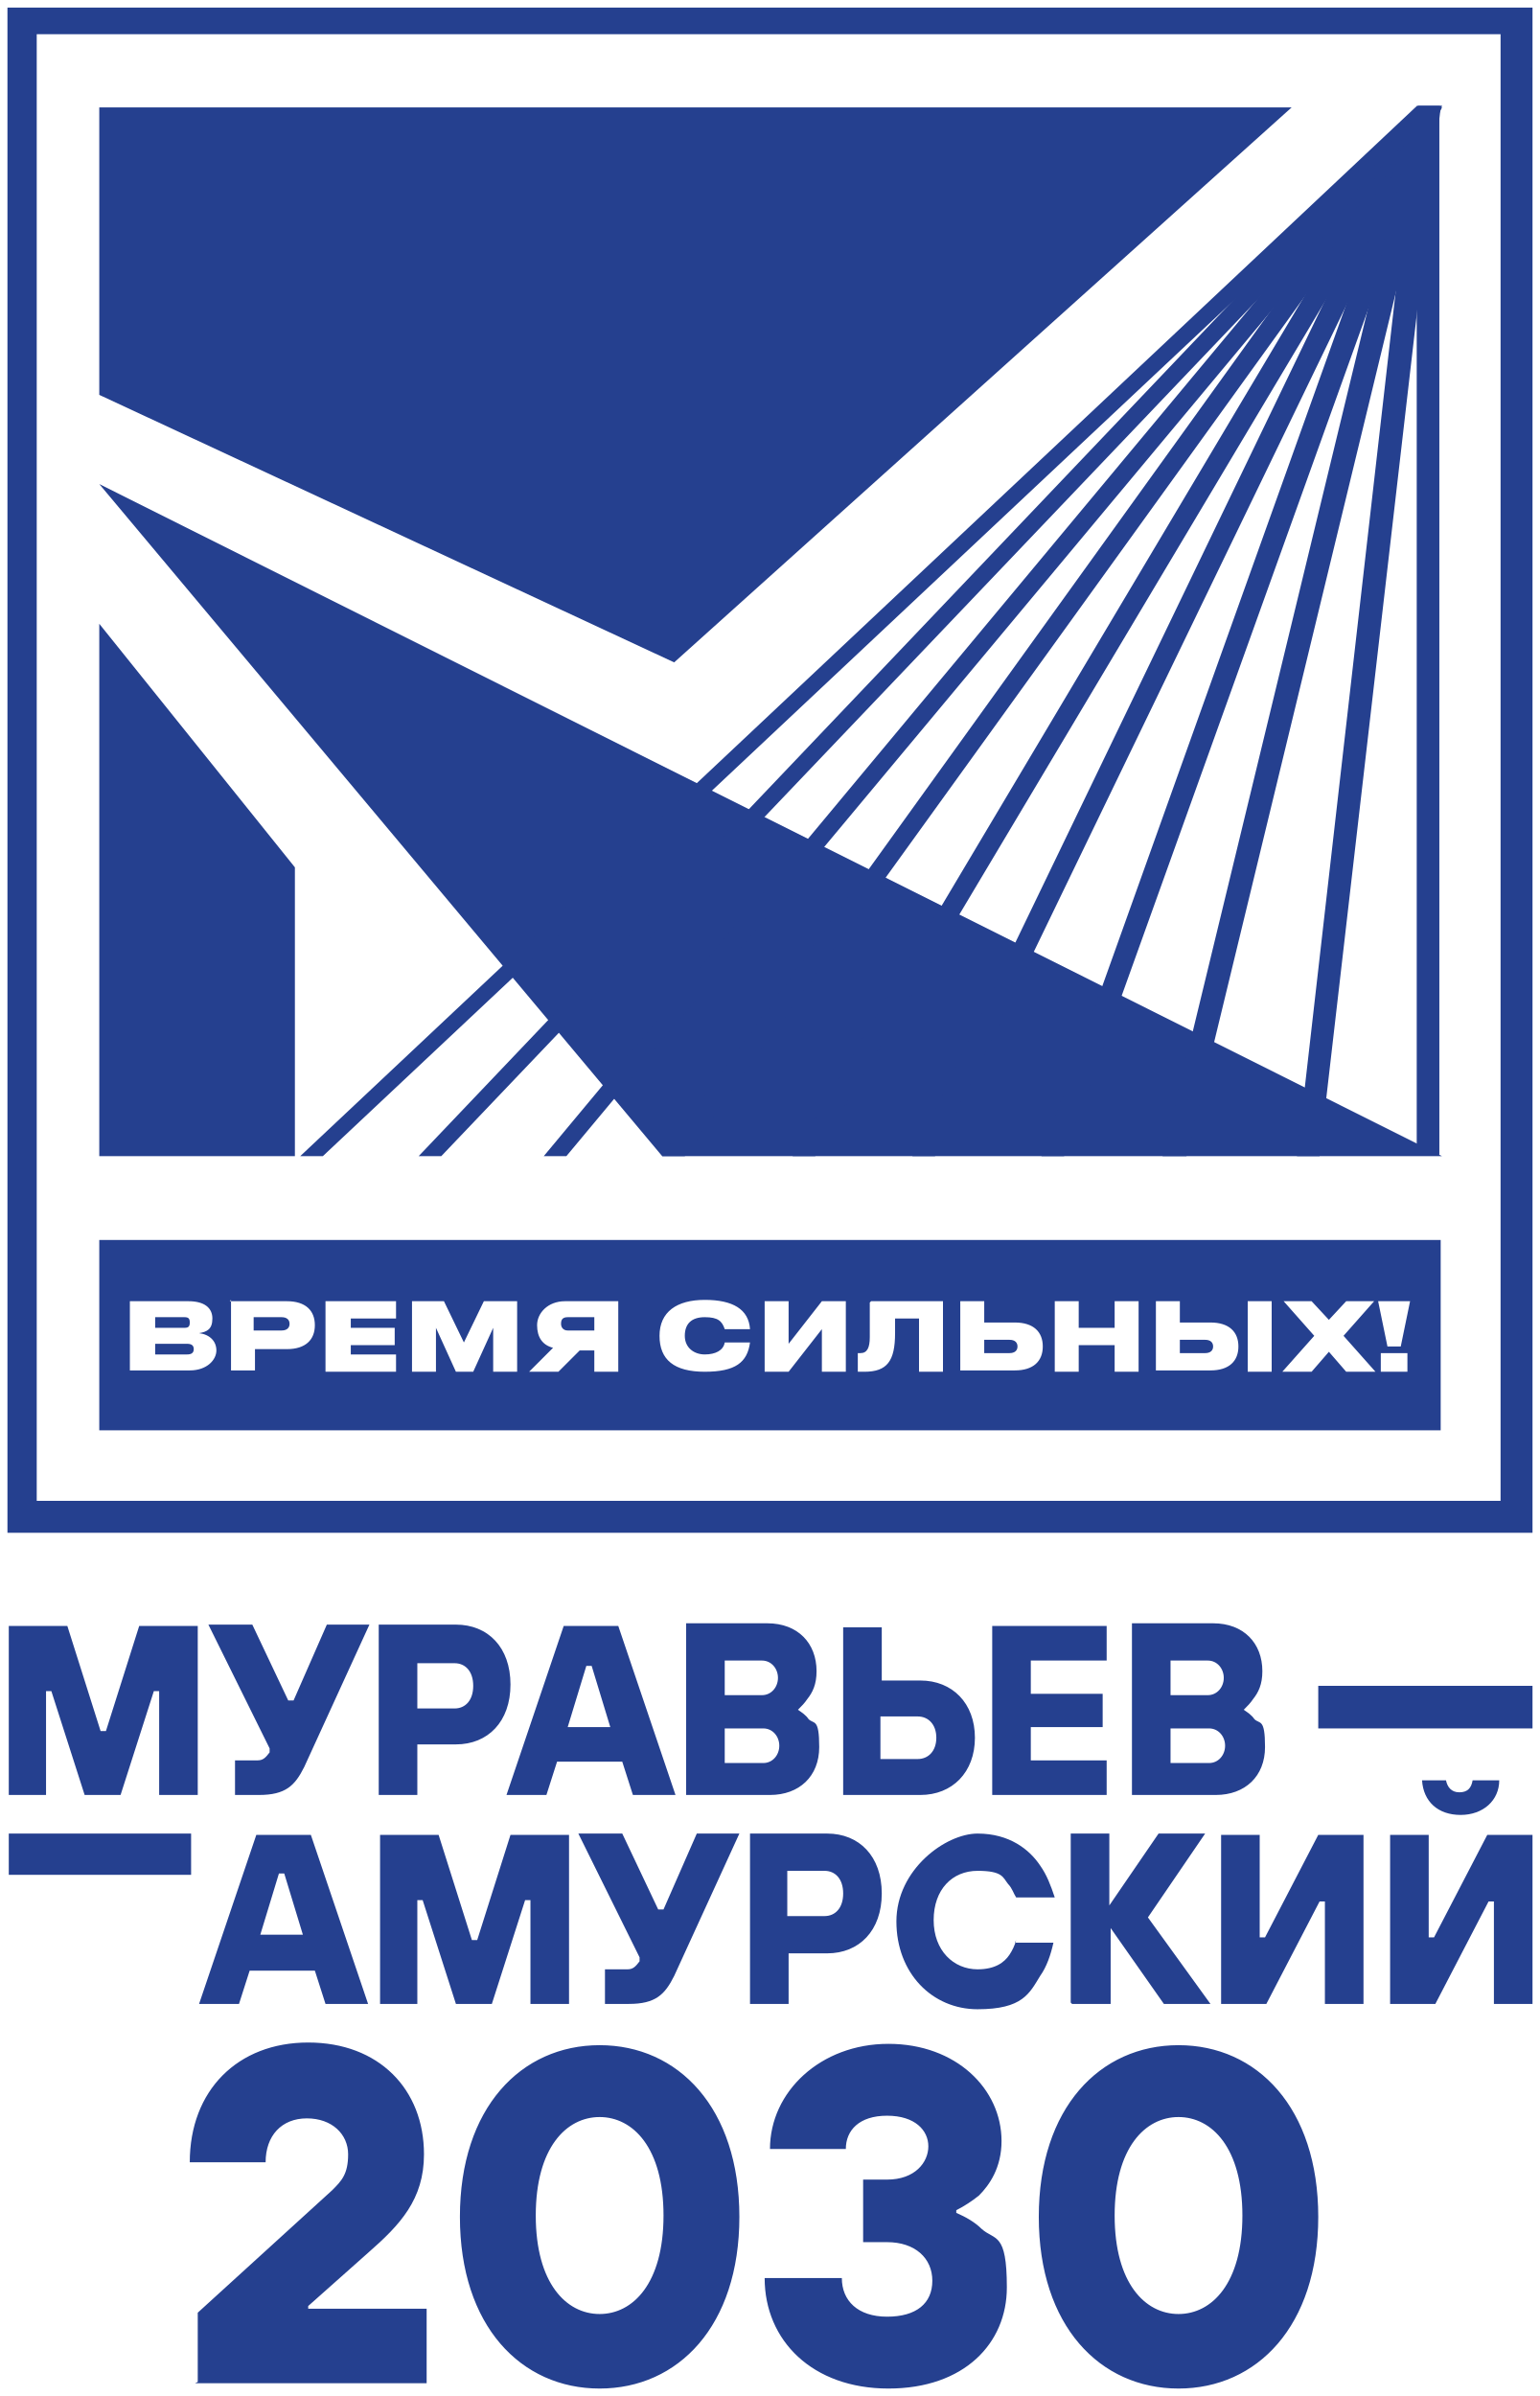
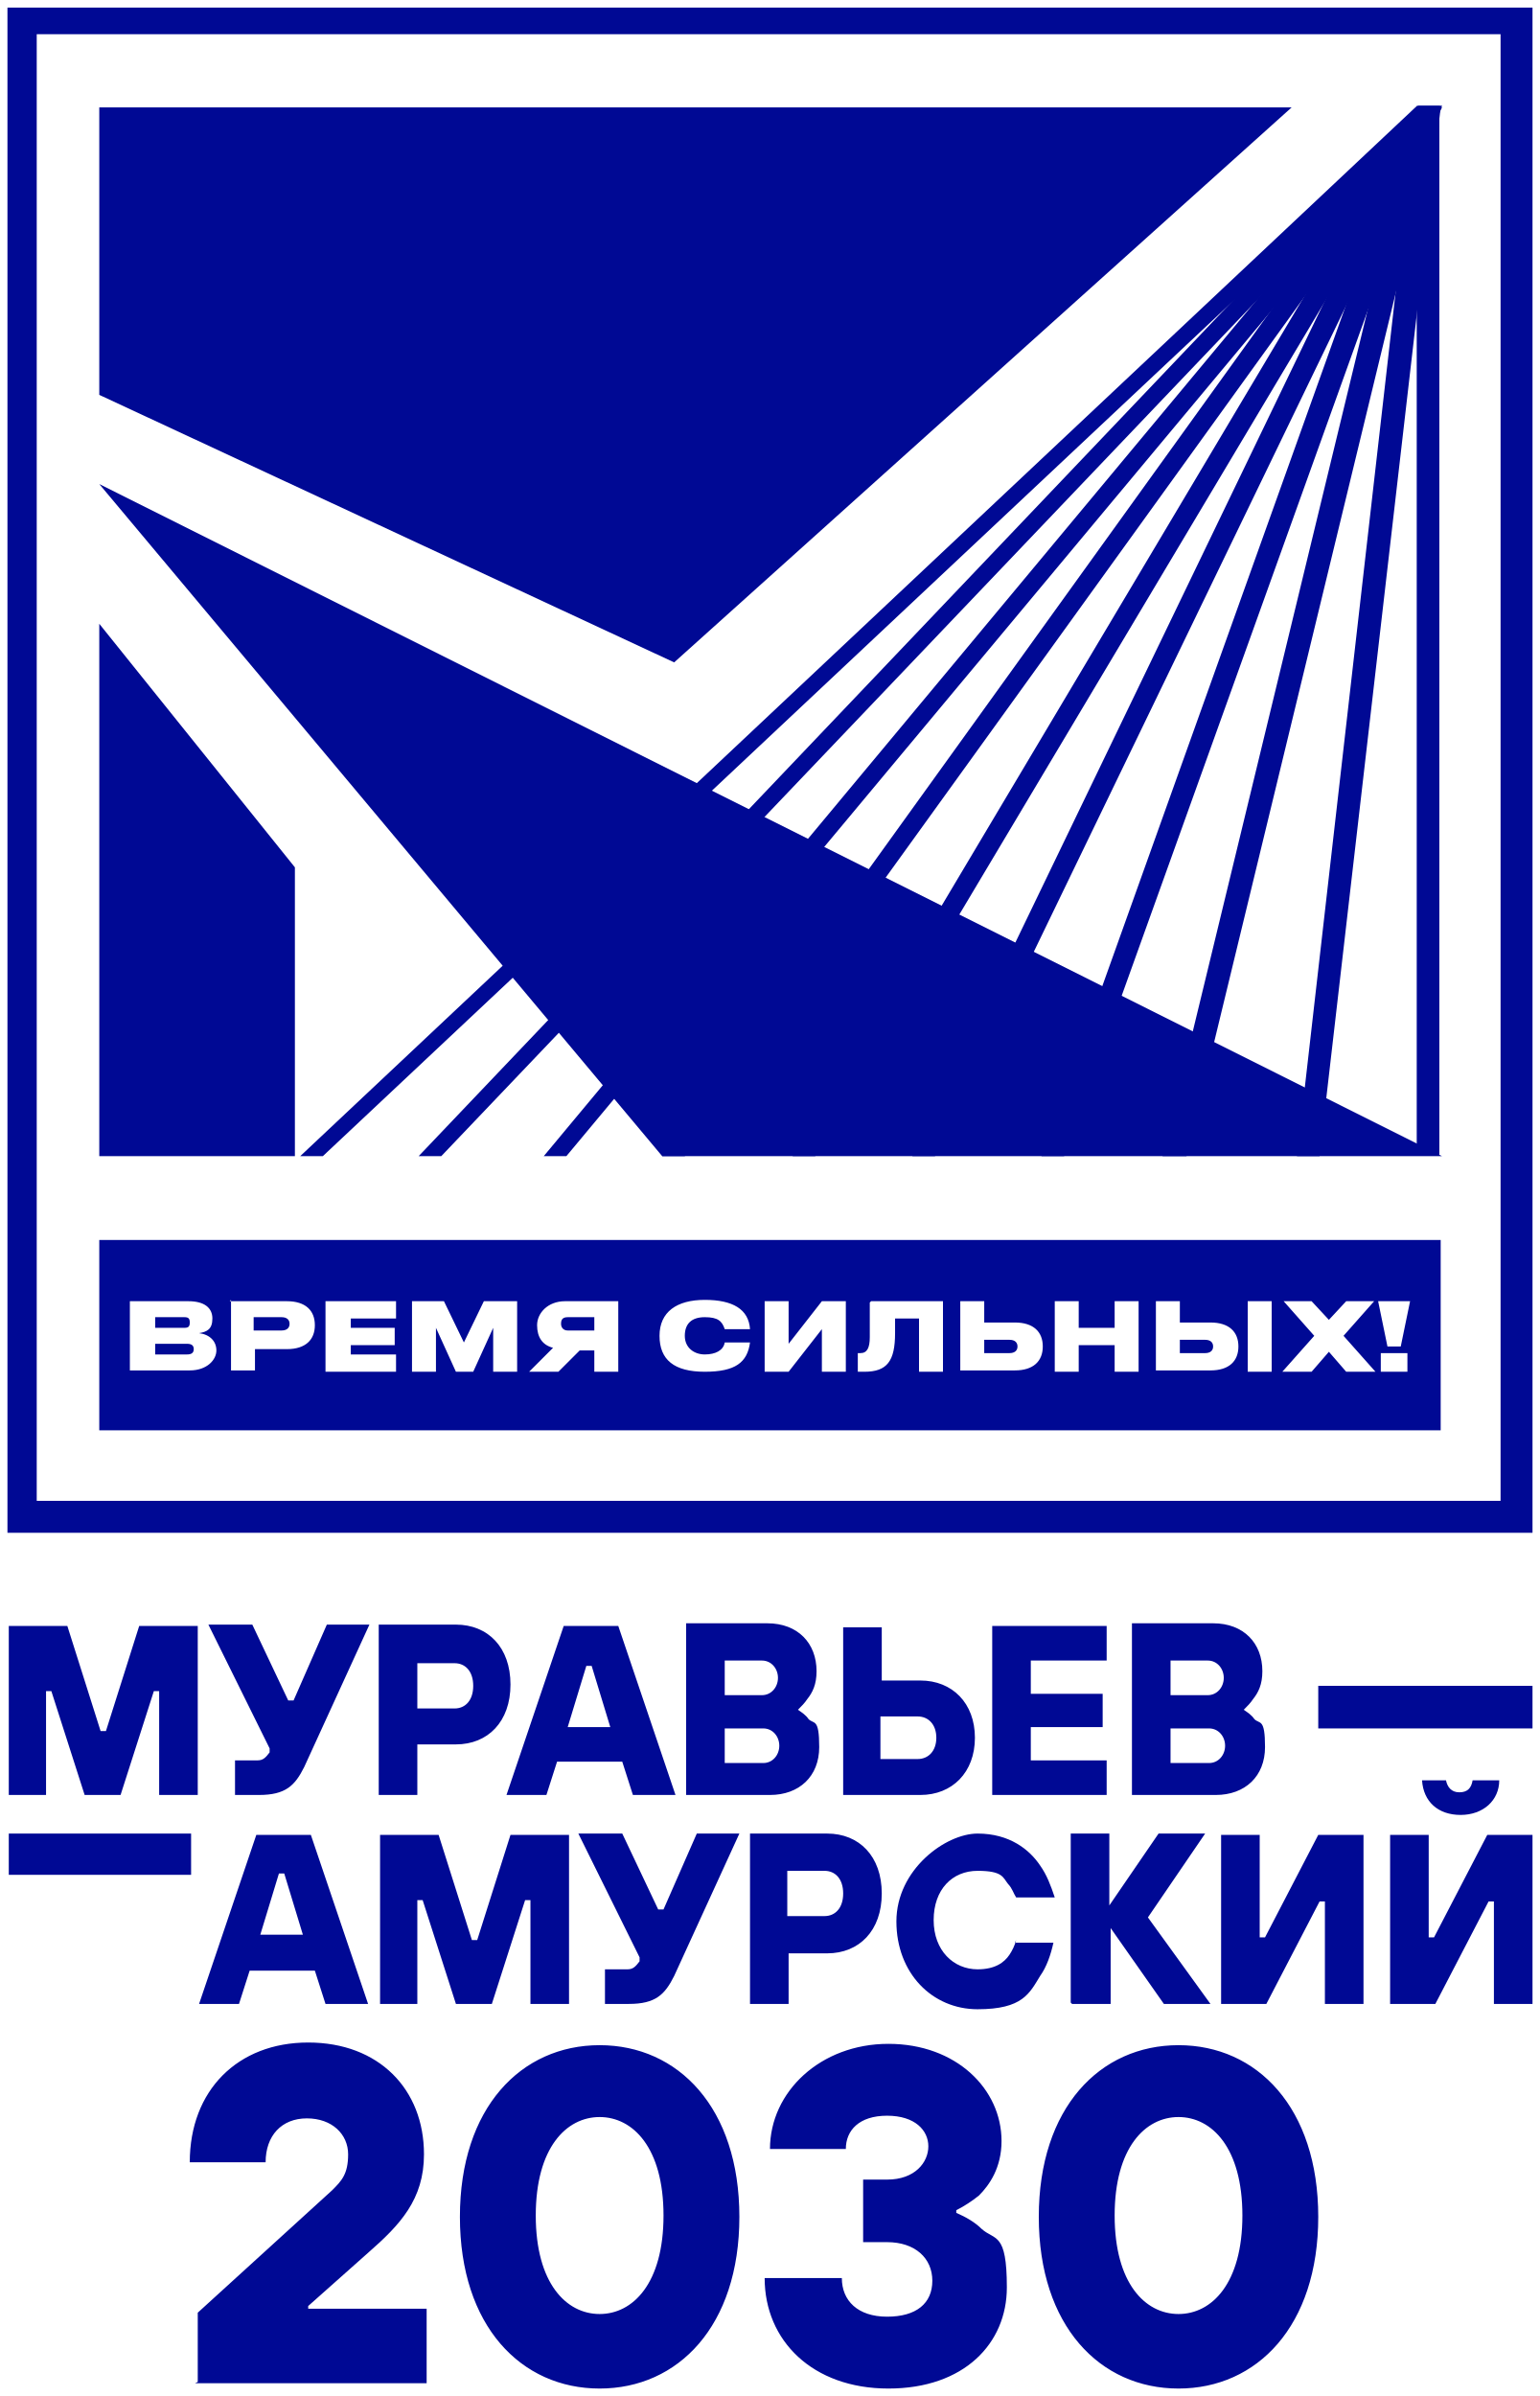
<svg xmlns="http://www.w3.org/2000/svg" id="Layer_1" version="1.1" viewBox="10.54 8.73 115.70 180.03">
  <defs>
    <style>
      .st0, .st1 {
-         fill: #25408f;
+         fill: #000994;
      }

      .st1 {
        fill-rule: evenodd;
      }
    </style>
  </defs>
  <g>
    <polygon class="st0" points="18 45.1 60.3 95.6 118.9 95.6 18 45.1" />
    <polygon class="st0" points="18 55.6 18 95.6 32.7 95.6 32.7 73.9 18 55.6" />
    <polygon class="st0" points="18 38.4 61.2 58.5 107.6 16.8 18 16.8 18 38.4" />
    <rect class="st0" x="117" y="16.7" width="1.7" height="78.8" />
    <polygon class="st0" points="33.1 95.6 117 16.7 118.8 16.7 34.8 95.6 33.1 95.6" />
    <polygon class="st0" points="51.4 95.6 117.1 16.7 118.9 16.7 53.1 95.6 51.4 95.6" />
    <polygon class="st0" points="42 95.6 117.1 16.7 118.9 16.7 43.7 95.6 42 95.6" />
    <polygon class="st0" points="60.3 95.6 117.1 16.7 118.9 16.7 62 95.6 60.3 95.6" />
    <polygon class="st0" points="70.1 95.6 117 16.8 118.8 16.8 71.8 95.6 70.1 95.6" />
    <polygon class="st0" points="79.1 95.6 117.1 16.8 118.9 16.8 80.8 95.6 79.1 95.6" />
    <polygon class="st0" points="88.8 95.6 117 16.8 118.8 16.8 90.5 95.6 88.8 95.6" />
    <polygon class="st0" points="97.9 95.6 117 16.8 118.8 16.8 99.7 95.6 97.9 95.6" />
    <polygon class="st0" points="108 95.6 117 16.8 118.8 16.8 109.7 95.6 108 95.6" />
    <rect class="st0" x="109.6" y="135.4" width="16.1" height="3.2" />
    <path class="st0" d="M98.5,141.1v-2.5h2.9c.7,0,1.2.6,1.2,1.3s-.5,1.3-1.2,1.3h-2.9ZM98.5,136v-2.5h2.8c.7,0,1.2.6,1.2,1.3s-.5,1.3-1.2,1.3h-2.8ZM95.6,143.6h6.3c2.2,0,3.7-1.4,3.7-3.6s-.4-1.7-.8-2.1c-.2-.3-.5-.5-.8-.7h0c.3-.3.5-.5.7-.8.4-.5.7-1.1.7-2.1,0-2.1-1.4-3.6-3.7-3.6h-6.1v12.7h0ZM85.1,143.6h8.6v-2.6h-5.7v-2.5h5.4v-2.5h-5.4v-2.5h5.7v-2.6h-8.6v12.7h0ZM76.7,140.8v-3.1h2.8c.8,0,1.4.6,1.4,1.6s-.6,1.6-1.4,1.6h-2.8ZM73.9,143.6h5.8c2.4,0,4.1-1.7,4.1-4.3s-1.7-4.3-4.1-4.3h-2.9v-4h-2.9v12.7h0ZM65,141.1v-2.5h2.9c.7,0,1.2.6,1.2,1.3s-.5,1.3-1.2,1.3h-2.9ZM65,136v-2.5h2.8c.7,0,1.2.6,1.2,1.3s-.5,1.3-1.2,1.3h-2.8ZM62.1,143.6h6.3c2.2,0,3.7-1.4,3.7-3.6s-.4-1.7-.8-2.1c-.2-.3-.5-.5-.8-.7h0c.3-.3.5-.5.7-.8.4-.5.7-1.1.7-2.1,0-2.1-1.4-3.6-3.7-3.6h-6.1v12.7h0ZM53.2,138.5l1.4-4.6h.4l1.4,4.6h-3.3ZM48.4,143.6h3.2l.8-2.5h4.9l.8,2.5h3.2l-4.3-12.7h-4.1l-4.3,12.7h-.1ZM41.9,137v-3.3h2.8c.8,0,1.4.6,1.4,1.7s-.6,1.7-1.4,1.7h-2.8ZM39,143.6h2.9v-3.8h2.9c2.4,0,4.1-1.7,4.1-4.5s-1.7-4.5-4.1-4.5h-5.8v12.7ZM28.2,143.6h1.8c2,0,2.7-.7,3.4-2.1l4.9-10.7h-3.2l-2.5,5.7h-.4l-2.7-5.7h-3.3l4.6,9.3v.3c-.3.4-.5.6-.9.6h-1.7v2.6h0ZM11.1,143.6h2.9v-7.8h.4l2.5,7.8h2.7l2.5-7.8h.4v7.8h2.9v-12.7h-4.4l-2.5,7.9h-.4l-2.5-7.9h-4.4v12.7h0Z" />
    <path class="st0" d="M117.4,142.5c.1,1.6,1.2,2.6,2.9,2.6s2.9-1.1,2.9-2.6h-2c-.1.6-.4.9-1,.9s-.9-.4-1-.9h-2ZM115,159.3h3.4l4-7.7h.4v7.7h2.9v-12.7h-3.4l-4,7.7h-.4v-7.7h-2.9v12.7ZM102.3,159.3h3.4l4-7.7h.4v7.7h2.9v-12.7h-3.4l-4,7.7h-.4v-7.7h-2.9v12.7ZM91.1,159.3h2.9v-5.7l4,5.7h3.5l-4.7-6.5,4.3-6.3h-3.5l-3.7,5.4v-5.4h-2.9v12.7ZM86.9,154.5c-.1.4-.3.8-.5,1.1-.4.6-1.1,1.1-2.4,1.1-1.8,0-3.3-1.4-3.3-3.7s1.4-3.7,3.3-3.7,1.9.5,2.3,1c.3.3.4.7.6,1h2.9c-.3-.9-.6-1.7-1.1-2.4-.8-1.2-2.3-2.4-4.7-2.4s-6.1,2.7-6.1,6.6,2.7,6.6,6.1,6.6,3.9-1.2,4.7-2.5c.5-.7.8-1.6,1-2.5h-2.9,0ZM69.7,152.6v-3.3h2.8c.8,0,1.4.6,1.4,1.7s-.6,1.7-1.4,1.7h-2.8,0ZM66.9,159.3h2.9v-3.8h2.9c2.4,0,4.1-1.7,4.1-4.5s-1.7-4.5-4.1-4.5h-5.8v12.7ZM56,159.3h1.8c2,0,2.7-.7,3.4-2.1l4.9-10.7h-3.2l-2.5,5.7h-.4l-2.7-5.7h-3.3l4.6,9.3v.3c-.3.4-.5.6-.9.6h-1.7v2.6h0ZM39,159.3h2.9v-7.8h.4l2.5,7.8h2.7l2.5-7.8h.4v7.8h2.9v-12.7h-4.4l-2.5,7.9h-.4l-2.5-7.9h-4.4v12.7h0ZM30.1,154.1l1.4-4.6h.4l1.4,4.6h-3.3ZM25.3,159.3h3.2l.8-2.5h4.9l.8,2.5h3.2l-4.3-12.7h-4.1l-4.3,12.7h-.1Z" />
    <rect class="st0" x="11.2" y="146.5" width="13.7" height="3.1" />
    <path class="st0" d="M99.1,182.6c-2.5,0-4.8-2.3-4.8-7.4s2.3-7.4,4.8-7.4,4.8,2.3,4.8,7.4-2.3,7.4-4.8,7.4M99.1,188.2c5.9,0,10.5-4.7,10.5-12.9s-4.6-12.9-10.5-12.9-10.5,4.7-10.5,12.9,4.6,12.9,10.5,12.9M68,179.9c0,4.7,3.6,8.3,9.3,8.3s8.9-3.4,8.9-7.6-.9-3.5-1.9-4.4c-.5-.5-1.2-.9-1.9-1.2v-.2c.6-.3,1.2-.7,1.7-1.1.8-.8,1.7-2.1,1.7-4.1,0-3.9-3.4-7.3-8.5-7.3s-8.9,3.6-8.9,7.9h5.7c0-1.4,1-2.5,3.1-2.5s3.1,1.1,3.1,2.3-1,2.5-3.1,2.5h-1.8v4.7h1.8c2.1,0,3.4,1.2,3.4,2.9s-1.2,2.7-3.4,2.7-3.4-1.2-3.4-2.9h-5.7ZM55.6,182.6c-2.5,0-4.8-2.3-4.8-7.4s2.3-7.4,4.8-7.4,4.8,2.3,4.8,7.4-2.3,7.4-4.8,7.4M55.6,188.2c5.9,0,10.5-4.7,10.5-12.9s-4.6-12.9-10.5-12.9-10.5,4.7-10.5,12.9,4.6,12.9,10.5,12.9M25.2,187.8h17.4v-5.6h-8.9v-.2l4.5-4c2.4-2.1,4.2-4,4.2-7.4,0-4.9-3.4-8.4-8.7-8.4s-8.9,3.6-8.9,9h5.7c0-2,1.2-3.3,3.1-3.3s3.1,1.2,3.1,2.7-.5,2-1.2,2.7l-10.1,9.2v5.2h0Z" />
  </g>
  <path class="st0" d="M123.3,121.5H13.3V11.3h110v110.2h0ZM125.6,9.3H11.1v114.6h114.6V9.3h0Z" />
  <path class="st1" d="M18,101.9h100.8v14.3H18v-14.3ZM20.3,106.5h4.4c1.2,0,1.8.5,1.8,1.3s-.4,1-1,1.1c.8.1,1.3.6,1.3,1.3s-.7,1.5-2,1.5h-4.5v-5.3ZM22.2,107.7h2.2c.3,0,.4.1.4.4s-.1.4-.4.4h-2.2v-.7ZM22.2,109.7h2.4c.3,0,.5.1.5.4s-.2.4-.5.4h-2.4v-.7ZM27.8,106.5h4.3c1.4,0,2.1.7,2.1,1.8s-.7,1.8-2.1,1.8h-2.4v1.6h-1.8v-5.3ZM29.6,107.7h2.1c.4,0,.6.2.6.5s-.2.5-.6.5h-2.1v-1.1ZM35,106.5h5.3v1.3h-3.4v.7h3.3v1.3h-3.3v.7h3.4v1.3h-5.3v-5.3ZM41.4,106.5h2.5l1.5,3.1,1.5-3.1h2.5v5.3h-1.8v-3.3l-1.5,3.3h-1.3l-1.5-3.3v3.3h-1.8v-5.3ZM52.9,106.5h4.1v5.3h-1.8v-1.6h-1.1l-1.6,1.6h-2.2l1.8-1.8c-.8-.2-1.2-.8-1.2-1.7s.8-1.8,2.1-1.8ZM55.2,107.7h-2c-.4,0-.5.2-.5.5s.2.5.5.5h2v-1.1ZM66.9,108.6c-.1-1.5-1.3-2.2-3.4-2.2s-3.4.9-3.4,2.7,1.1,2.7,3.4,2.7,3.2-.7,3.4-2.2h-1.9c-.1.6-.7.9-1.5.9s-1.5-.5-1.5-1.4.5-1.4,1.5-1.4,1.3.3,1.5.9h1.9ZM68,106.5h1.8v3.2l2.5-3.2h1.8v5.3h-1.8v-3.2l-2.5,3.2h-1.8v-5.3ZM76,106.5h5.4v5.3h-1.8v-4h-1.8v1.1c0,2.1-.6,2.9-2.3,2.9h-.5v-1.4h.2c.5,0,.7-.4.7-1.2v-2.6ZM82.7,106.5h1.8v1.6h2.3c1.4,0,2.1.7,2.1,1.8s-.7,1.8-2.1,1.8h-4.1v-5.3ZM84.5,109.4h1.9c.4,0,.6.2.6.5s-.2.5-.6.5h-1.9v-1.1ZM89.8,106.5h1.8v2h2.7v-2h1.8v5.3h-1.8v-2h-2.7v2h-1.8v-5.3ZM97.4,106.5h1.8v1.6h2.3c1.4,0,2.1.7,2.1,1.8s-.7,1.8-2.1,1.8h-4.1v-5.3ZM99.2,109.4h1.9c.4,0,.6.2.6.5s-.2.5-.6.5h-1.9v-1.1ZM104.3,106.5h1.8v5.3h-1.8v-5.3ZM107,106.5h2.1l1.3,1.4,1.3-1.4h2.1l-2.3,2.6,2.4,2.7h-2.2l-1.3-1.5-1.3,1.5h-2.2l2.4-2.7-2.3-2.6ZM114.1,106.5h2.4l-.7,3.4h-1l-.7-3.4ZM114.3,110.4h2v1.4h-2v-1.4Z" />
</svg>
